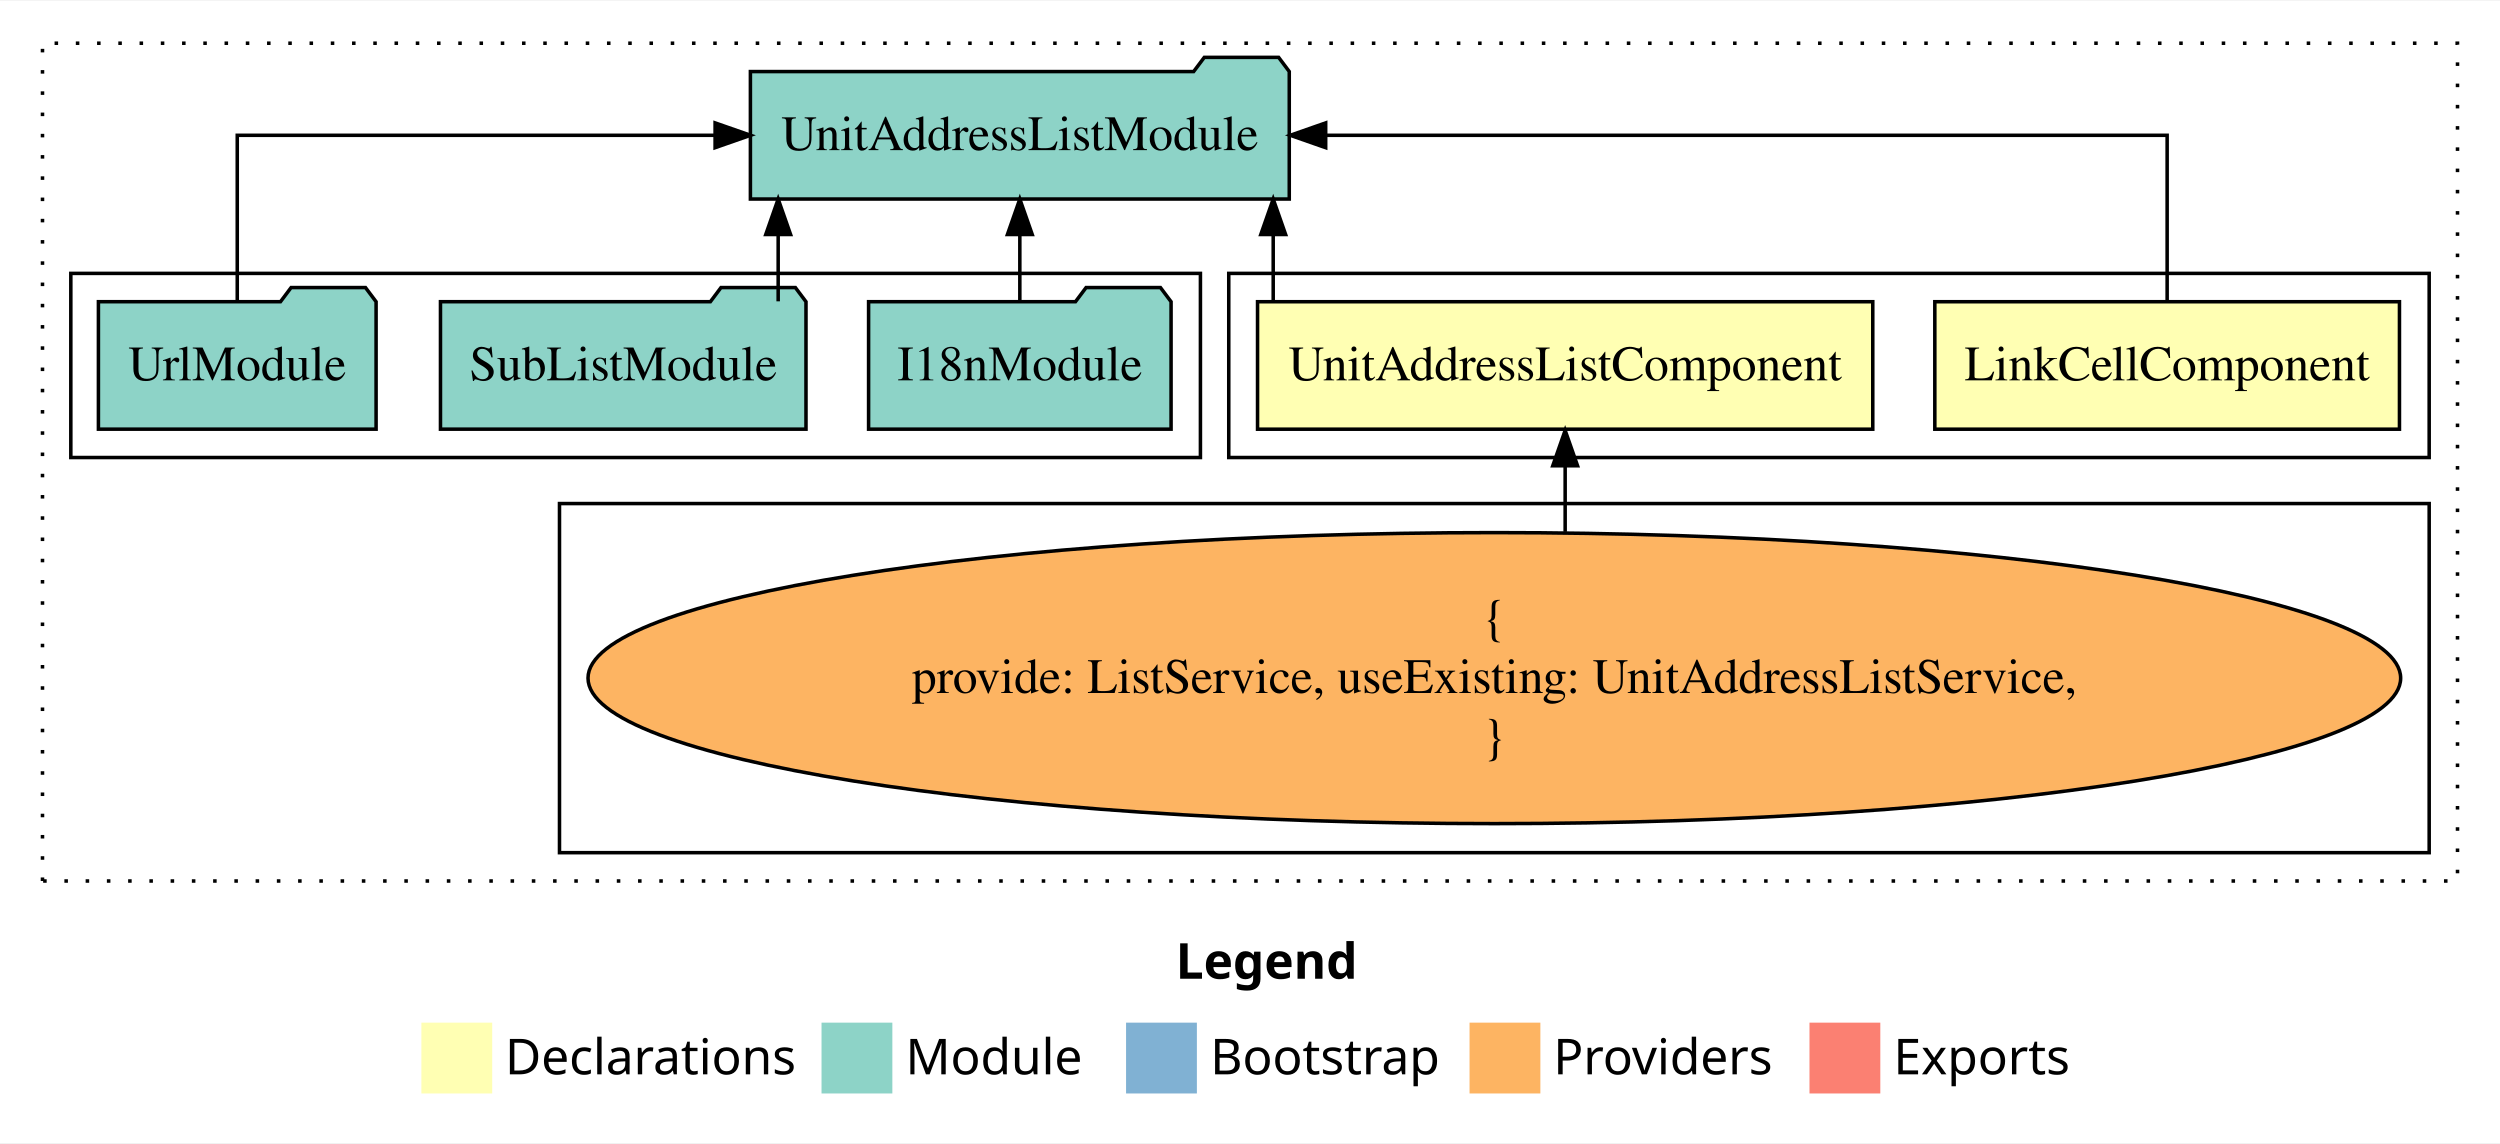
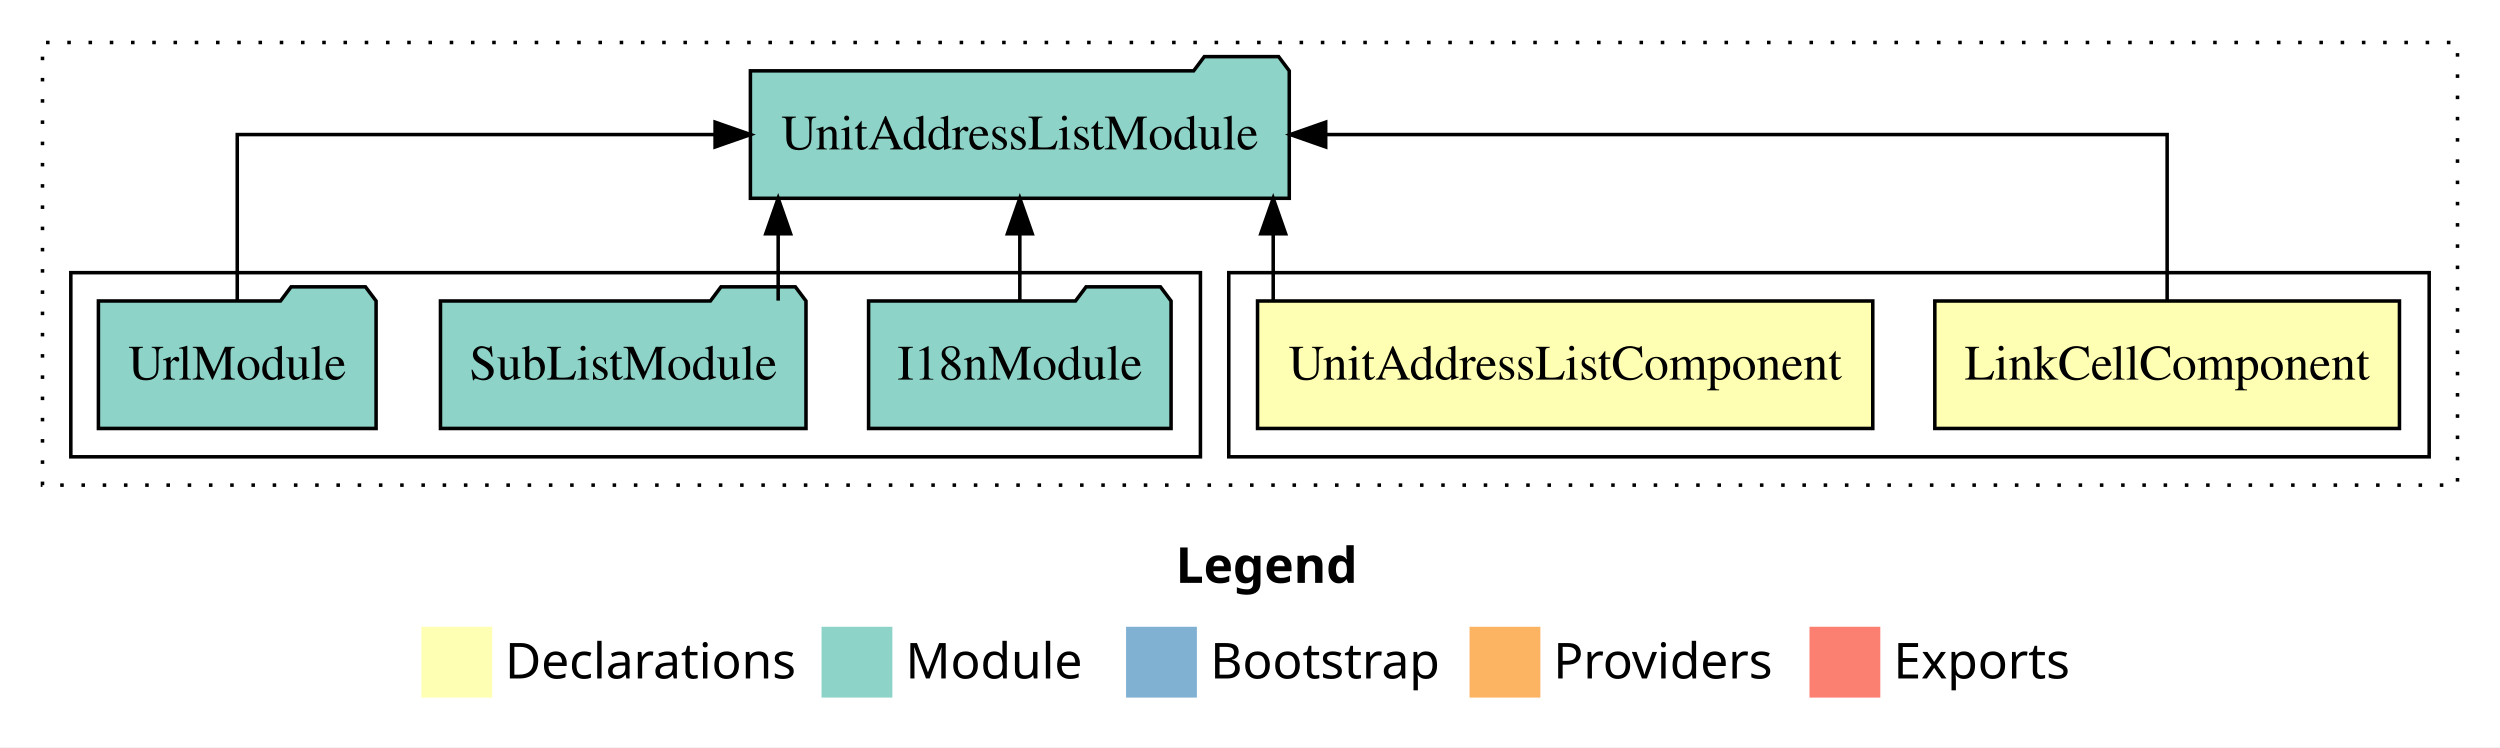
- <svg xmlns="http://www.w3.org/2000/svg" width="706pt" height="323pt" viewBox="0.00 0.00 706.00 322.59">
-   <g id="graph0" class="graph" transform="scale(1 1) rotate(0) translate(4 318.5901)">
-     <polygon fill="#ffffff" stroke="transparent" points="-4,4 -4,-318.59 702,-318.59 702,4 -4,4" />
+ <svg xmlns="http://www.w3.org/2000/svg" width="706pt" height="211pt" viewBox="0.00 0.00 706.00 211.00">
+   <g id="graph0" class="graph" transform="scale(1 1) rotate(0) translate(4 207)">
+     <polygon fill="#ffffff" stroke="transparent" points="-4,4 -4,-207 702,-207 702,4 -4,4" />
    <text text-anchor="start" x="328.009" y="-42.4" font-family="sans-serif" font-weight="bold" font-size="14.00" fill="#000000">Legend</text>
    <polygon fill="#ffffb3" stroke="transparent" points="115,-10 115,-30 135,-30 135,-10 115,-10" />
    <text text-anchor="start" x="138.629" y="-15.4" font-family="sans-serif" font-size="14.00" fill="#000000">  Declarations</text>
    <polygon fill="#8dd3c7" stroke="transparent" points="228,-10 228,-30 248,-30 248,-10 228,-10" />
    <text text-anchor="start" x="251.725" y="-15.4" font-family="sans-serif" font-size="14.00" fill="#000000">  Module</text>
    <polygon fill="#80b1d3" stroke="transparent" points="314,-10 314,-30 334,-30 334,-10 314,-10" />
    <text text-anchor="start" x="337.781" y="-15.4" font-family="sans-serif" font-size="14.00" fill="#000000">  Bootstrap</text>
    <polygon fill="#fdb462" stroke="transparent" points="411,-10 411,-30 431,-30 431,-10 411,-10" />
    <text text-anchor="start" x="434.673" y="-15.4" font-family="sans-serif" font-size="14.00" fill="#000000">  Providers</text>
    <polygon fill="#fb8072" stroke="transparent" points="507,-10 507,-30 527,-30 527,-10 507,-10" />
    <text text-anchor="start" x="530.726" y="-15.4" font-family="sans-serif" font-size="14.00" fill="#000000">  Exports</text>
    <g id="clust1" class="cluster">
-       <polygon fill="none" stroke="#000000" stroke-dasharray="1,5" points="8,-70 8,-306.59 690,-306.59 690,-70 8,-70" />
+       <polygon fill="none" stroke="#000000" stroke-dasharray="1,5" points="8,-70 8,-195 690,-195 690,-70 8,-70" />
    </g>
    <g id="clust2" class="cluster">
-       <polygon fill="none" stroke="#000000" points="343,-189.59 343,-241.59 682,-241.59 682,-189.59 343,-189.59" />
-     </g>
-     <g id="clust4" class="cluster">
-       <polygon fill="none" stroke="#000000" points="154,-78 154,-176.59 682,-176.59 682,-78 154,-78" />
+       <polygon fill="none" stroke="#000000" points="343,-78 343,-130 682,-130 682,-78 343,-78" />
    </g>
    <g id="clust5" class="cluster">
-       <polygon fill="none" stroke="#000000" points="16,-189.59 16,-241.59 335,-241.59 335,-189.59 16,-189.59" />
+       <polygon fill="none" stroke="#000000" points="16,-78 16,-130 335,-130 335,-78 16,-78" />
    </g>
    <g id="node1" class="node">
-       <polygon fill="#ffffb3" stroke="#000000" points="673.608,-233.59 542.392,-233.59 542.392,-197.59 673.608,-197.59 673.608,-233.59" />
-       <text text-anchor="middle" x="608" y="-211.39" font-family="Times,serif" font-size="14.00" fill="#000000">LinkCellComponent</text>
+       <polygon fill="#ffffb3" stroke="#000000" points="673.608,-122 542.392,-122 542.392,-86 673.608,-86 673.608,-122" />
+       <text text-anchor="middle" x="608" y="-99.8" font-family="Times,serif" font-size="14.00" fill="#000000">LinkCellComponent</text>
    </g>
    <g id="node3" class="node">
-       <polygon fill="#8dd3c7" stroke="#000000" points="360.087,-298.59 357.087,-302.59 336.087,-302.59 333.087,-298.59 207.913,-298.59 207.913,-262.59 360.087,-262.59 360.087,-298.59" />
-       <text text-anchor="middle" x="284" y="-276.39" font-family="Times,serif" font-size="14.00" fill="#000000">UnitAddressListModule</text>
+       <polygon fill="#8dd3c7" stroke="#000000" points="360.087,-187 357.087,-191 336.087,-191 333.087,-187 207.913,-187 207.913,-151 360.087,-151 360.087,-187" />
+       <text text-anchor="middle" x="284" y="-164.8" font-family="Times,serif" font-size="14.00" fill="#000000">UnitAddressListModule</text>
    </g>
    <g id="edge1" class="edge">
-       <path fill="none" stroke="#000000" d="M608,-233.696C608,-252.929 608,-280.59 608,-280.59 608,-280.59 370.373,-280.59 370.373,-280.59" />
-       <polygon fill="#000000" stroke="#000000" points="370.373,-277.09 360.373,-280.59 370.373,-284.09 370.373,-277.09" />
+       <path fill="none" stroke="#000000" d="M608,-122.106C608,-141.339 608,-169 608,-169 608,-169 370.373,-169 370.373,-169" />
+       <polygon fill="#000000" stroke="#000000" points="370.373,-165.5 360.373,-169 370.373,-172.5 370.373,-165.5" />
    </g>
    <g id="node2" class="node">
-       <polygon fill="#ffffb3" stroke="#000000" points="524.87,-233.59 351.13,-233.59 351.13,-197.59 524.87,-197.59 524.87,-233.59" />
-       <text text-anchor="middle" x="438" y="-211.39" font-family="Times,serif" font-size="14.00" fill="#000000">UnitAddressListComponent</text>
+       <polygon fill="#ffffb3" stroke="#000000" points="524.87,-122 351.13,-122 351.13,-86 524.87,-86 524.87,-122" />
+       <text text-anchor="middle" x="438" y="-99.8" font-family="Times,serif" font-size="14.00" fill="#000000">UnitAddressListComponent</text>
    </g>
    <g id="edge2" class="edge">
-       <path fill="none" stroke="#000000" d="M355.554,-233.696C355.554,-233.696 355.554,-252.581 355.554,-252.581" />
-       <polygon fill="#000000" stroke="#000000" points="352.054,-252.581 355.554,-262.581 359.054,-252.581 352.054,-252.581" />
+       <path fill="none" stroke="#000000" d="M355.554,-122.106C355.554,-122.106 355.554,-140.991 355.554,-140.991" />
+       <polygon fill="#000000" stroke="#000000" points="352.054,-140.991 355.554,-150.991 359.054,-140.991 352.054,-140.991" />
    </g>
    <g id="node4" class="node">
-       <ellipse fill="#fdb462" stroke="#000000" cx="418" cy="-127.295" rx="255.945" ry="41.091" />
-       <text text-anchor="middle" x="418" y="-139.895" font-family="Times,serif" font-size="14.00" fill="#000000">{</text>
-       <text text-anchor="middle" x="418" y="-123.095" font-family="Times,serif" font-size="14.00" fill="#000000">    provide: ListService, useExisting: UnitAddressListService,</text>
-       <text text-anchor="middle" x="418" y="-106.295" font-family="Times,serif" font-size="14.00" fill="#000000">}</text>
+       <polygon fill="#8dd3c7" stroke="#000000" points="326.711,-122 323.711,-126 302.711,-126 299.711,-122 241.289,-122 241.289,-86 326.711,-86 326.711,-122" />
+       <text text-anchor="middle" x="284" y="-99.8" font-family="Times,serif" font-size="14.00" fill="#000000">I18nModule</text>
    </g>
    <g id="edge3" class="edge">
-       <path fill="none" stroke="#000000" d="M438,-168.599C438,-168.599 438,-187.255 438,-187.255" />
-       <polygon fill="#000000" stroke="#000000" points="434.5,-187.255 438,-197.255 441.5,-187.255 434.5,-187.255" />
+       <path fill="none" stroke="#000000" d="M284,-122.106C284,-122.106 284,-140.991 284,-140.991" />
+       <polygon fill="#000000" stroke="#000000" points="280.5,-140.991 284,-150.991 287.5,-140.991 280.5,-140.991" />
    </g>
    <g id="node5" class="node">
-       <polygon fill="#8dd3c7" stroke="#000000" points="326.711,-233.59 323.711,-237.59 302.711,-237.59 299.711,-233.59 241.289,-233.59 241.289,-197.59 326.711,-197.59 326.711,-233.59" />
-       <text text-anchor="middle" x="284" y="-211.39" font-family="Times,serif" font-size="14.00" fill="#000000">I18nModule</text>
+       <polygon fill="#8dd3c7" stroke="#000000" points="223.611,-122 220.611,-126 199.611,-126 196.611,-122 120.389,-122 120.389,-86 223.611,-86 223.611,-122" />
+       <text text-anchor="middle" x="172" y="-99.8" font-family="Times,serif" font-size="14.00" fill="#000000">SubListModule</text>
    </g>
    <g id="edge4" class="edge">
-       <path fill="none" stroke="#000000" d="M284,-233.696C284,-233.696 284,-252.581 284,-252.581" />
-       <polygon fill="#000000" stroke="#000000" points="280.5,-252.581 284,-262.581 287.5,-252.581 280.5,-252.581" />
+       <path fill="none" stroke="#000000" d="M215.756,-122.106C215.756,-122.106 215.756,-140.991 215.756,-140.991" />
+       <polygon fill="#000000" stroke="#000000" points="212.256,-140.991 215.756,-150.991 219.256,-140.991 212.256,-140.991" />
    </g>
    <g id="node6" class="node">
-       <polygon fill="#8dd3c7" stroke="#000000" points="223.611,-233.59 220.611,-237.59 199.611,-237.59 196.611,-233.59 120.389,-233.59 120.389,-197.59 223.611,-197.59 223.611,-233.59" />
-       <text text-anchor="middle" x="172" y="-211.39" font-family="Times,serif" font-size="14.00" fill="#000000">SubListModule</text>
+       <polygon fill="#8dd3c7" stroke="#000000" points="102.208,-122 99.208,-126 78.208,-126 75.208,-122 23.792,-122 23.792,-86 102.208,-86 102.208,-122" />
+       <text text-anchor="middle" x="63" y="-99.8" font-family="Times,serif" font-size="14.00" fill="#000000">UrlModule</text>
    </g>
    <g id="edge5" class="edge">
-       <path fill="none" stroke="#000000" d="M215.756,-233.696C215.756,-233.696 215.756,-252.581 215.756,-252.581" />
-       <polygon fill="#000000" stroke="#000000" points="212.256,-252.581 215.756,-262.581 219.256,-252.581 212.256,-252.581" />
-     </g>
-     <g id="node7" class="node">
-       <polygon fill="#8dd3c7" stroke="#000000" points="102.208,-233.59 99.208,-237.59 78.208,-237.59 75.208,-233.59 23.792,-233.59 23.792,-197.59 102.208,-197.59 102.208,-233.59" />
-       <text text-anchor="middle" x="63" y="-211.39" font-family="Times,serif" font-size="14.00" fill="#000000">UrlModule</text>
-     </g>
-     <g id="edge6" class="edge">
-       <path fill="none" stroke="#000000" d="M63,-233.696C63,-252.929 63,-280.59 63,-280.59 63,-280.59 197.944,-280.59 197.944,-280.59" />
-       <polygon fill="#000000" stroke="#000000" points="197.944,-284.09 207.944,-280.59 197.944,-277.09 197.944,-284.09" />
+       <path fill="none" stroke="#000000" d="M63,-122.106C63,-141.339 63,-169 63,-169 63,-169 197.944,-169 197.944,-169" />
+       <polygon fill="#000000" stroke="#000000" points="197.944,-172.5 207.944,-169 197.944,-165.5 197.944,-172.5" />
    </g>
  </g>
</svg>
